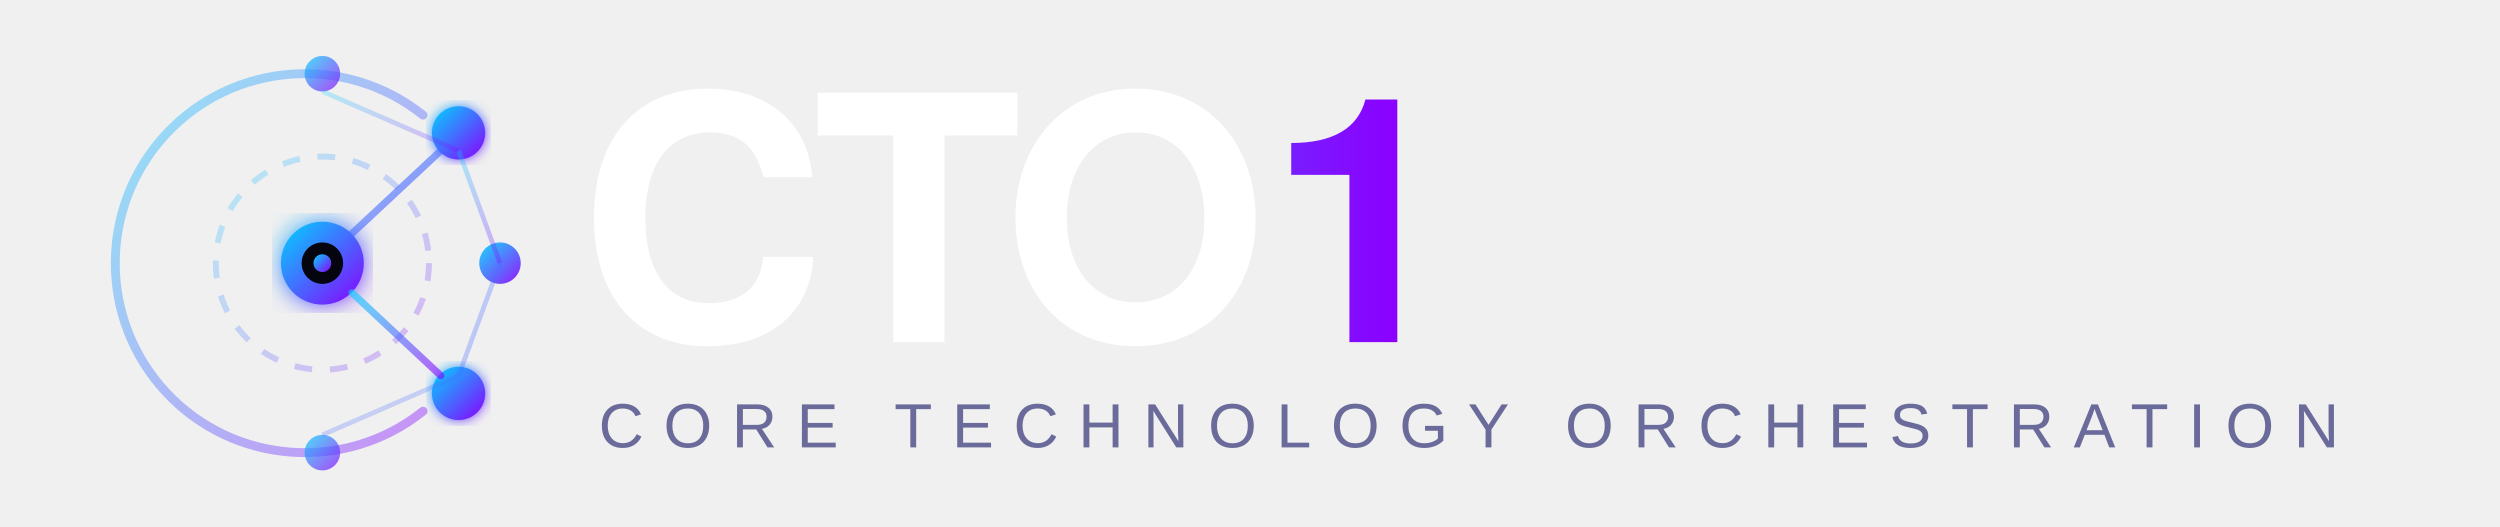
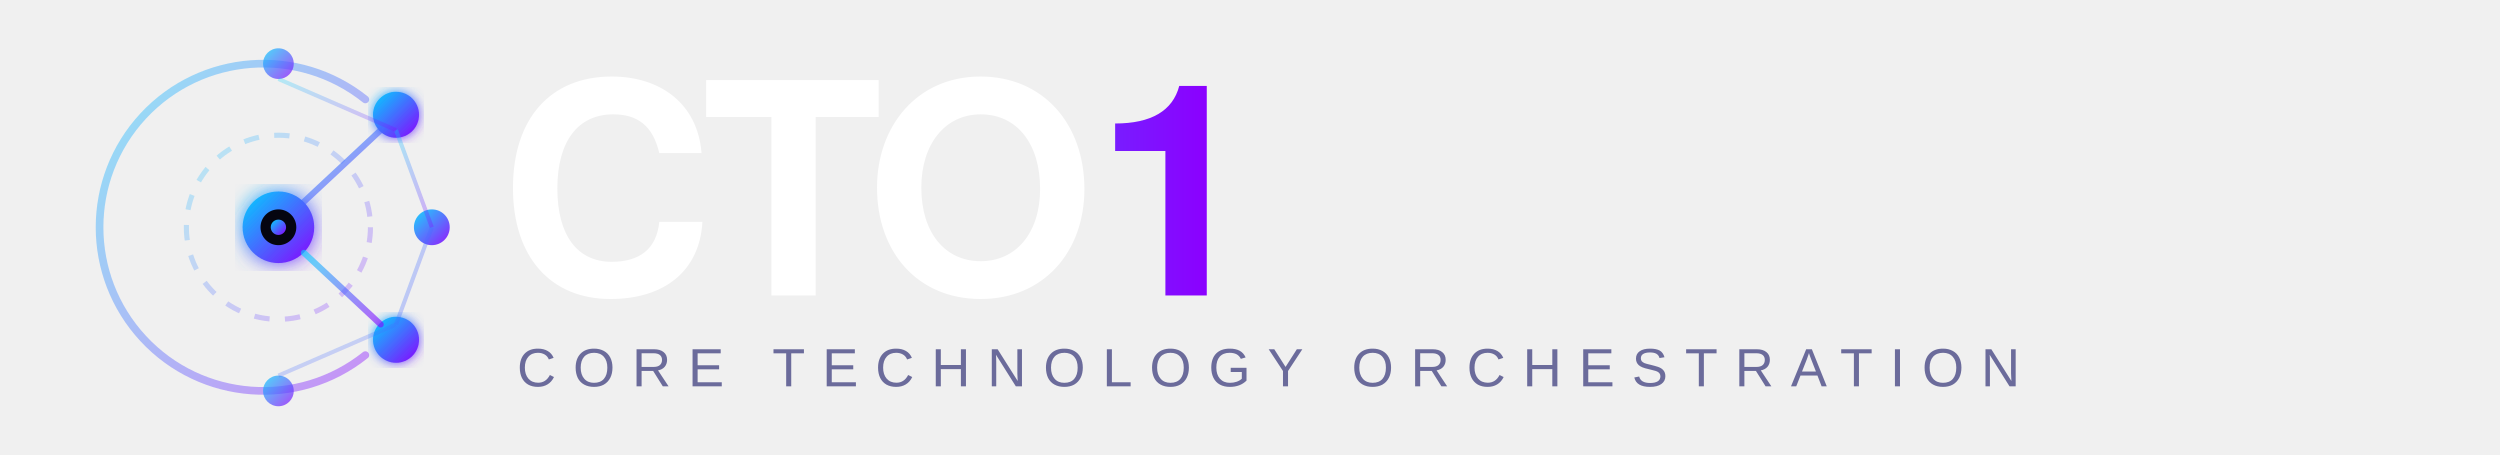
- <svg xmlns="http://www.w3.org/2000/svg" width="380" height="80" viewBox="0 0 380 80">
+ <svg xmlns="http://www.w3.org/2000/svg" width="440" height="80" viewBox="0 0 440 80">
  <defs>
    <linearGradient id="main-grad" x1="0%" y1="0%" x2="100%" y2="100%">
      <stop offset="0%" stop-color="#00D4FF" />
      <stop offset="100%" stop-color="#8B00FF" />
    </linearGradient>
    <linearGradient id="text-grad" x1="0%" y1="0%" x2="100%" y2="0%">
      <stop offset="0%" stop-color="#00D4FF" />
      <stop offset="100%" stop-color="#8B00FF" />
    </linearGradient>
    <filter id="glow">
      <feGaussianBlur stdDeviation="2" result="coloredBlur" />
      <feMerge>
        <feMergeNode in="coloredBlur" />
        <feMergeNode in="SourceGraphic" />
      </feMerge>
    </filter>
    <filter id="subtle-glow">
      <feGaussianBlur stdDeviation="1" result="coloredBlur" />
      <feMerge>
        <feMergeNode in="coloredBlur" />
        <feMergeNode in="SourceGraphic" />
      </feMerge>
    </filter>
  </defs>
  <g transform="translate(4, 4) scale(0.9)">
    <path d="M 67 15 A 32 32 0 1 0 67 65" stroke="url(#main-grad)" stroke-width="1.5" fill="none" stroke-linecap="round" opacity="0.4" />
    <circle cx="50" cy="40" r="18" stroke="url(#main-grad)" stroke-width="1" fill="none" opacity="0.25" stroke-dasharray="3 3" />
    <circle cx="50" cy="40" r="7" fill="url(#main-grad)" filter="url(#glow)" />
    <circle cx="50" cy="40" r="3.5" fill="#050510" />
    <circle cx="50" cy="40" r="1.5" fill="url(#main-grad)" />
    <circle cx="73" cy="18" r="4.5" fill="url(#main-grad)" filter="url(#subtle-glow)" />
    <circle cx="80" cy="40" r="3.5" fill="url(#main-grad)" fill-opacity="0.9" />
    <circle cx="73" cy="62" r="4.5" fill="url(#main-grad)" filter="url(#subtle-glow)" />
    <circle cx="50" cy="8" r="3" fill="url(#main-grad)" fill-opacity="0.7" />
    <circle cx="50" cy="72" r="3" fill="url(#main-grad)" fill-opacity="0.7" />
    <line x1="55" y1="35" x2="70" y2="21" stroke="url(#main-grad)" stroke-width="1.2" stroke-opacity="0.6" stroke-linecap="round" />
    <line x1="57" y1="40" x2="76.5" y2="40" stroke="url(#main-grad)" stroke-width="1.2" stroke-opacity="0.6" stroke-linecap="round" />
    <line x1="55" y1="45" x2="70" y2="59" stroke="url(#main-grad)" stroke-width="1.2" stroke-opacity="0.6" stroke-linecap="round" />
    <line x1="50" y1="33" x2="50" y2="11" stroke="url(#main-grad)" stroke-width="1" stroke-opacity="0.45" stroke-linecap="round" />
    <line x1="50" y1="47" x2="50" y2="69" stroke="url(#main-grad)" stroke-width="1" stroke-opacity="0.45" stroke-linecap="round" />
    <line x1="73" y1="21" x2="80" y2="40" stroke="url(#main-grad)" stroke-width="0.8" stroke-opacity="0.3" />
    <line x1="80" y1="40" x2="73" y2="59" stroke="url(#main-grad)" stroke-width="0.8" stroke-opacity="0.3" />
    <line x1="50" y1="11" x2="73" y2="21" stroke="url(#main-grad)" stroke-width="0.8" stroke-opacity="0.25" />
    <line x1="73" y1="59" x2="50" y2="69" stroke="url(#main-grad)" stroke-width="0.8" stroke-opacity="0.25" />
  </g>
  <g transform="translate(88, 0)">
    <text x="0" y="52" font-family="Arial Black, Helvetica Neue, sans-serif" font-weight="900" font-size="52" letter-spacing="-2" fill="white">CTO<tspan fill="url(#text-grad)">1</tspan>
    </text>
    <text x="3" y="68" font-family="Arial, Helvetica, sans-serif" font-size="9.5" letter-spacing="3" fill="#6B6B9B" font-weight="500">CORE TECHNOLOGY ORCHESTRATION</text>
  </g>
</svg>
